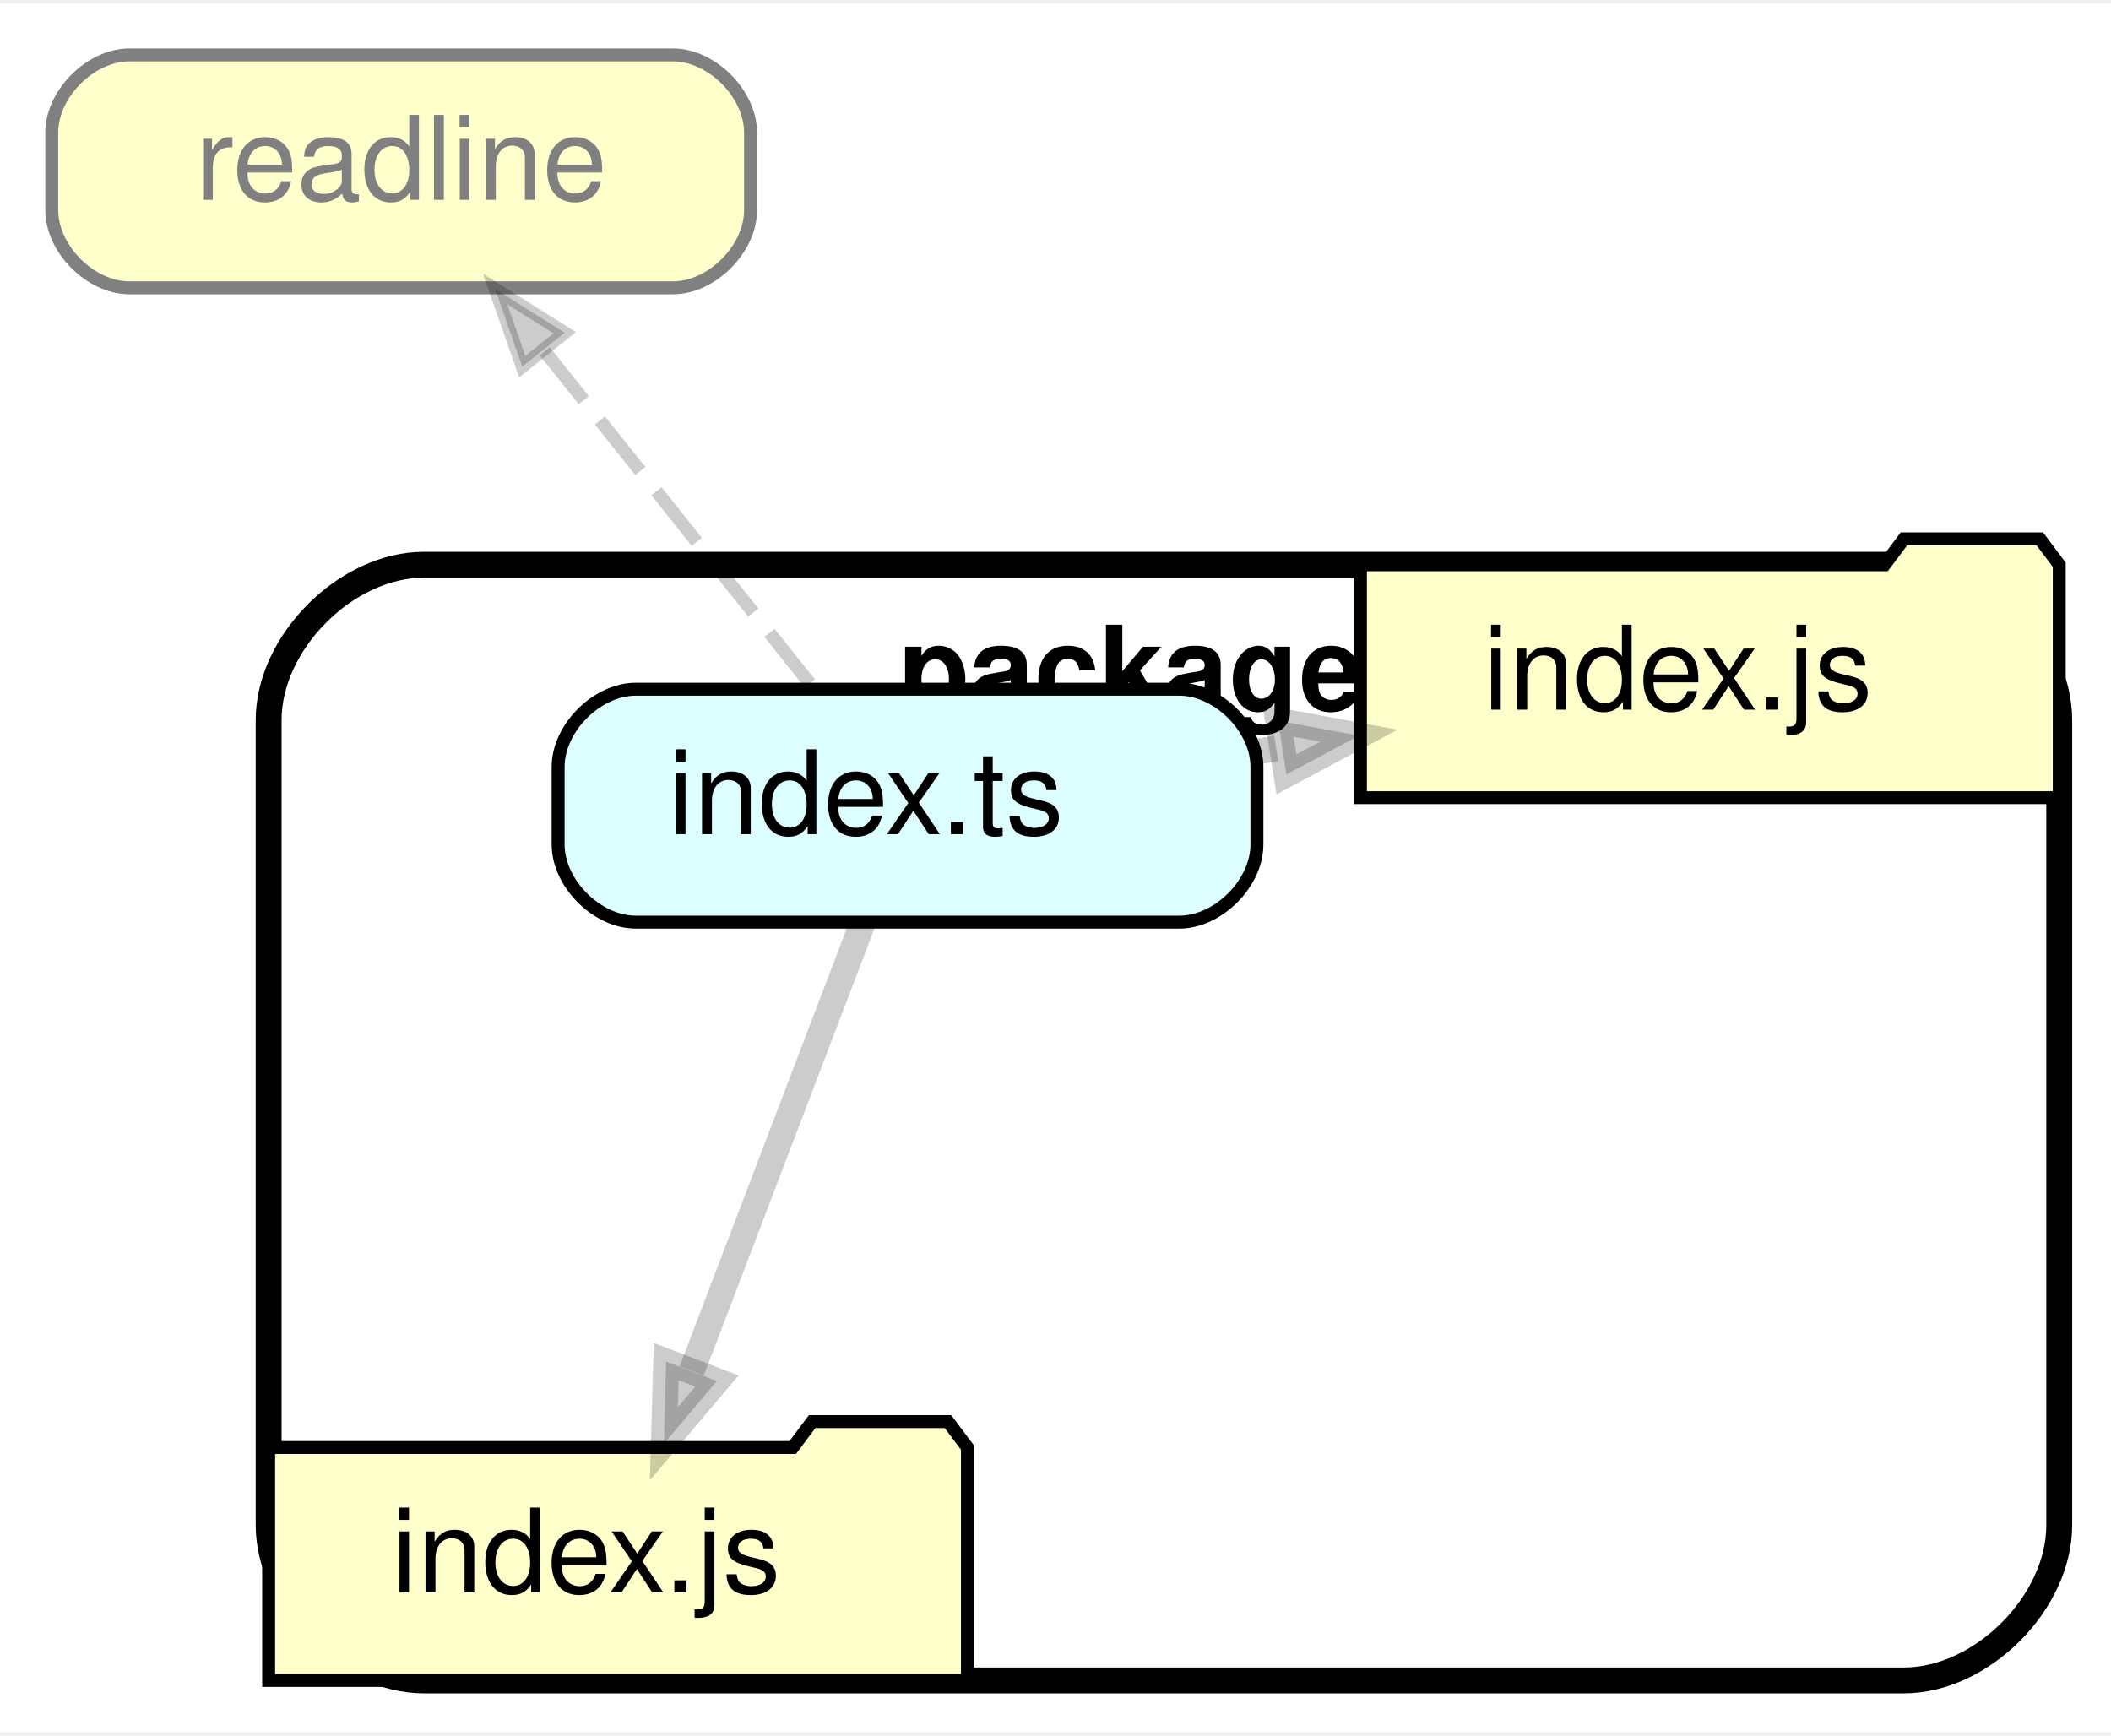
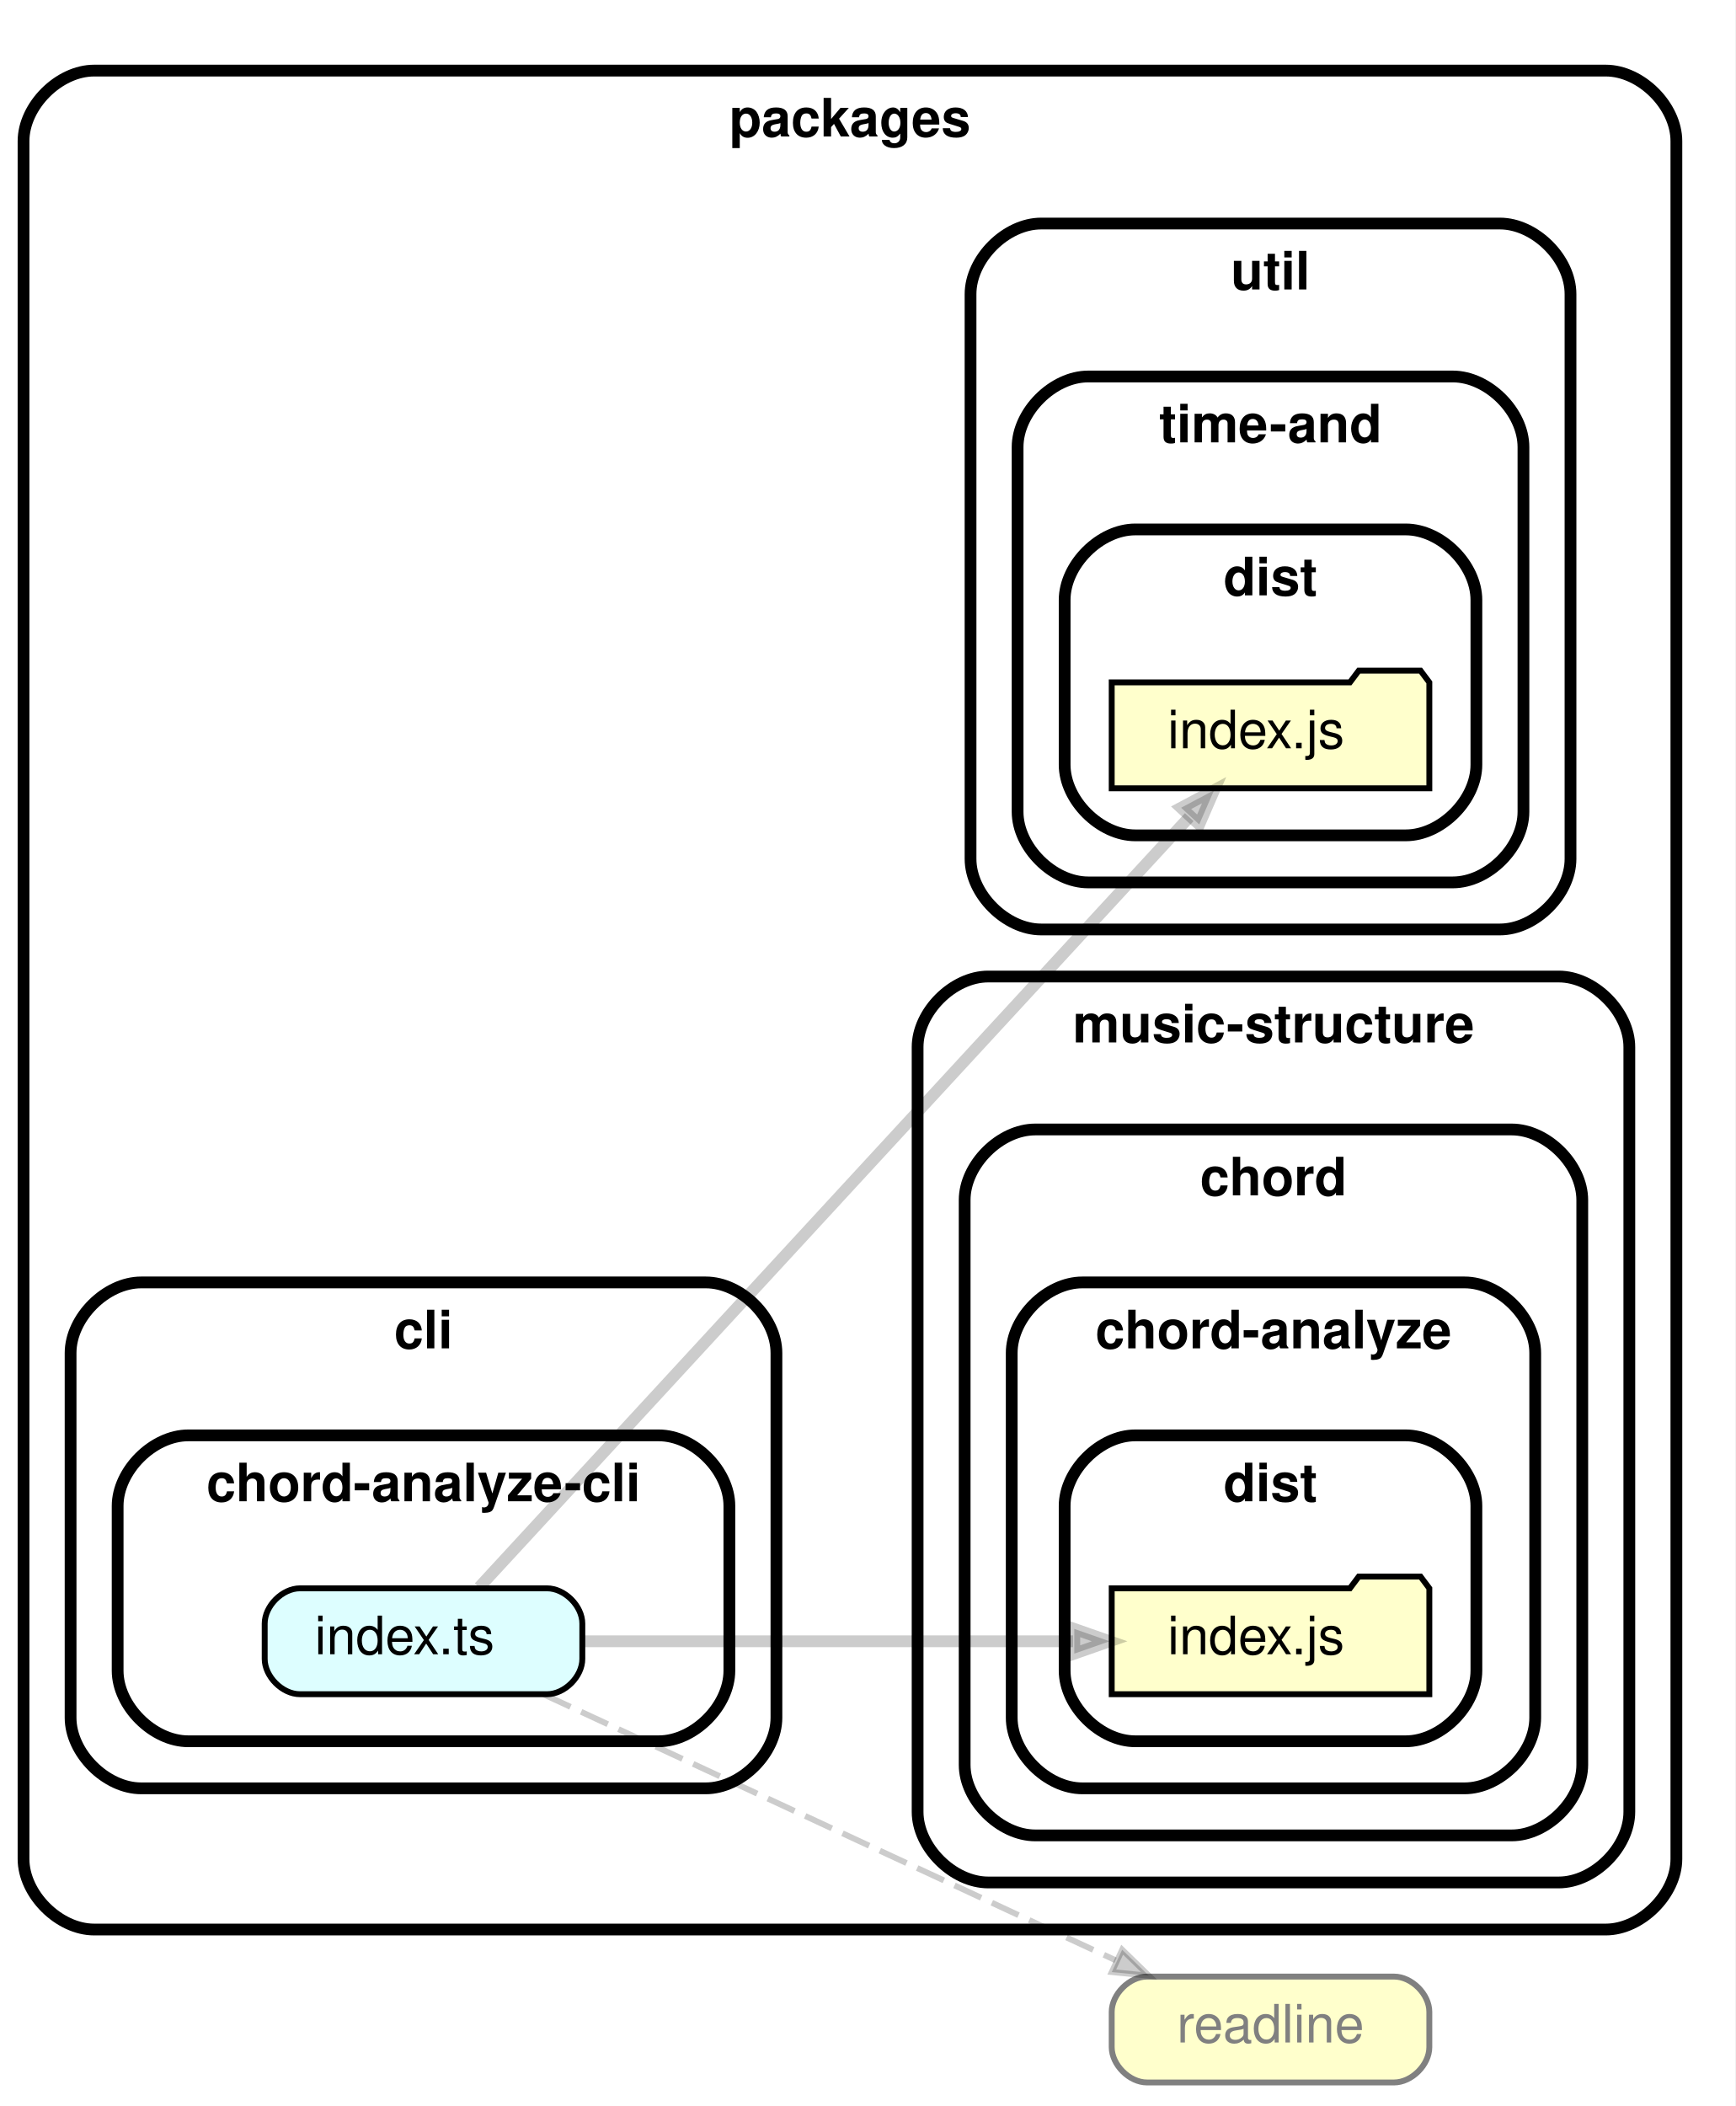
- <svg xmlns="http://www.w3.org/2000/svg" xmlns:xlink="http://www.w3.org/1999/xlink" width="163pt" height="134pt" viewBox="0.00 0.00 163.13 133.62">
-   <g id="graph0" class="graph" transform="scale(1 1) rotate(0) translate(4 129.62)">
-     <polygon fill="white" stroke="transparent" points="-4,4 -4,-129.62 159.13,-129.62 159.13,4 -4,4" />
+ <svg xmlns="http://www.w3.org/2000/svg" xmlns:xlink="http://www.w3.org/1999/xlink" width="295pt" height="358pt" viewBox="0.00 0.00 295.00 358.00">
+   <g id="graph0" class="graph" transform="scale(1 1) rotate(0) translate(4 354)">
+     <polygon fill="white" stroke="transparent" points="-4,4 -4,-354 291,-354 291,4 -4,4" />
    <g id="clust1" class="cluster">
-       <path fill="#ffffff" stroke="black" stroke-width="2" d="M28.76,0C28.76,0 143.13,0 143.13,0 149.13,0 155.13,-6 155.13,-12 155.13,-12 155.13,-74.22 155.13,-74.22 155.13,-80.22 149.13,-86.22 143.13,-86.22 143.13,-86.22 28.76,-86.22 28.76,-86.22 22.76,-86.22 16.76,-80.22 16.76,-74.22 16.76,-74.22 16.76,-12 16.76,-12 16.76,-6 22.76,0 28.76,0" />
-       <text text-anchor="middle" x="85.94" y="-75.02" font-family="Helvetica,sans-Serif" font-weight="bold" font-size="9.00">packages</text>
+       <path fill="#ffffff" stroke="black" stroke-width="2" d="M12,-26C12,-26 269,-26 269,-26 275,-26 281,-32 281,-38 281,-38 281,-330 281,-330 281,-336 275,-342 269,-342 269,-342 12,-342 12,-342 6,-342 0,-336 0,-330 0,-330 0,-38 0,-38 0,-32 6,-26 12,-26" />
+       <text text-anchor="middle" x="140.5" y="-330.8" font-family="Helvetica,sans-Serif" font-weight="bold" font-size="9.00">packages</text>
+     </g>
+     <g id="clust2" class="cluster">
+       <path fill="#ffffff" stroke="black" stroke-width="2" d="M20,-50C20,-50 116,-50 116,-50 122,-50 128,-56 128,-62 128,-62 128,-124 128,-124 128,-130 122,-136 116,-136 116,-136 20,-136 20,-136 14,-136 8,-130 8,-124 8,-124 8,-62 8,-62 8,-56 14,-50 20,-50" />
+       <text text-anchor="middle" x="68" y="-124.8" font-family="Helvetica,sans-Serif" font-weight="bold" font-size="9.00">cli</text>
+     </g>
+     <g id="clust3" class="cluster">
+       <path fill="#ffffff" stroke="black" stroke-width="2" d="M28,-58C28,-58 108,-58 108,-58 114,-58 120,-64 120,-70 120,-70 120,-98 120,-98 120,-104 114,-110 108,-110 108,-110 28,-110 28,-110 22,-110 16,-104 16,-98 16,-98 16,-70 16,-70 16,-64 22,-58 28,-58" />
+       <text text-anchor="middle" x="68" y="-98.8" font-family="Helvetica,sans-Serif" font-weight="bold" font-size="9.00">chord-analyze-cli</text>
+     </g>
+     <g id="clust4" class="cluster">
+       <path fill="#ffffff" stroke="black" stroke-width="2" d="M164,-34C164,-34 261,-34 261,-34 267,-34 273,-40 273,-46 273,-46 273,-176 273,-176 273,-182 267,-188 261,-188 261,-188 164,-188 164,-188 158,-188 152,-182 152,-176 152,-176 152,-46 152,-46 152,-40 158,-34 164,-34" />
+       <text text-anchor="middle" x="212.5" y="-176.8" font-family="Helvetica,sans-Serif" font-weight="bold" font-size="9.00">music-structure</text>
+     </g>
+     <g id="clust5" class="cluster">
+       <path fill="#ffffff" stroke="black" stroke-width="2" d="M172,-42C172,-42 253,-42 253,-42 259,-42 265,-48 265,-54 265,-54 265,-150 265,-150 265,-156 259,-162 253,-162 253,-162 172,-162 172,-162 166,-162 160,-156 160,-150 160,-150 160,-54 160,-54 160,-48 166,-42 172,-42" />
+       <text text-anchor="middle" x="212.5" y="-150.8" font-family="Helvetica,sans-Serif" font-weight="bold" font-size="9.00">chord</text>
+     </g>
+     <g id="clust6" class="cluster">
+       <path fill="#ffffff" stroke="black" stroke-width="2" d="M180,-50C180,-50 245,-50 245,-50 251,-50 257,-56 257,-62 257,-62 257,-124 257,-124 257,-130 251,-136 245,-136 245,-136 180,-136 180,-136 174,-136 168,-130 168,-124 168,-124 168,-62 168,-62 168,-56 174,-50 180,-50" />
+       <text text-anchor="middle" x="212.5" y="-124.8" font-family="Helvetica,sans-Serif" font-weight="bold" font-size="9.00">chord-analyze</text>
+     </g>
+     <g id="clust7" class="cluster">
+       <path fill="#ffffff" stroke="black" stroke-width="2" d="M189,-58C189,-58 235,-58 235,-58 241,-58 247,-64 247,-70 247,-70 247,-98 247,-98 247,-104 241,-110 235,-110 235,-110 189,-110 189,-110 183,-110 177,-104 177,-98 177,-98 177,-70 177,-70 177,-64 183,-58 189,-58" />
+       <text text-anchor="middle" x="212" y="-98.8" font-family="Helvetica,sans-Serif" font-weight="bold" font-size="9.00">dist</text>
+     </g>
+     <g id="clust8" class="cluster">
+       <path fill="#ffffff" stroke="black" stroke-width="2" d="M173,-196C173,-196 251,-196 251,-196 257,-196 263,-202 263,-208 263,-208 263,-304 263,-304 263,-310 257,-316 251,-316 251,-316 173,-316 173,-316 167,-316 161,-310 161,-304 161,-304 161,-208 161,-208 161,-202 167,-196 173,-196" />
+       <text text-anchor="middle" x="212" y="-304.8" font-family="Helvetica,sans-Serif" font-weight="bold" font-size="9.00">util</text>
+     </g>
+     <g id="clust9" class="cluster">
+       <path fill="#ffffff" stroke="black" stroke-width="2" d="M181,-204C181,-204 243,-204 243,-204 249,-204 255,-210 255,-216 255,-216 255,-278 255,-278 255,-284 249,-290 243,-290 243,-290 181,-290 181,-290 175,-290 169,-284 169,-278 169,-278 169,-216 169,-216 169,-210 175,-204 181,-204" />
+       <text text-anchor="middle" x="212" y="-278.8" font-family="Helvetica,sans-Serif" font-weight="bold" font-size="9.00">time-and</text>
+     </g>
+     <g id="clust10" class="cluster">
+       <path fill="#ffffff" stroke="black" stroke-width="2" d="M189,-212C189,-212 235,-212 235,-212 241,-212 247,-218 247,-224 247,-224 247,-252 247,-252 247,-258 241,-264 235,-264 235,-264 189,-264 189,-264 183,-264 177,-258 177,-252 177,-252 177,-224 177,-224 177,-218 183,-212 189,-212" />
+       <text text-anchor="middle" x="212" y="-252.8" font-family="Helvetica,sans-Serif" font-weight="bold" font-size="9.00">dist</text>
    </g>
    <g id="node1" class="node">
      <g id="a_node1">
        <a xlink:href="packages/cli/chord-analyze-cli/index.ts" xlink:title="index.ts">
-           <path fill="#ddfeff" stroke="black" d="M87.13,-76.6C87.13,-76.6 45.13,-76.6 45.13,-76.6 42.13,-76.6 39.13,-73.6 39.13,-70.6 39.13,-70.6 39.13,-64.6 39.13,-64.6 39.13,-61.6 42.13,-58.6 45.13,-58.6 45.13,-58.6 87.13,-58.6 87.13,-58.6 90.13,-58.6 93.13,-61.6 93.13,-64.6 93.13,-64.6 93.13,-70.6 93.13,-70.6 93.13,-73.6 90.13,-76.6 87.13,-76.6" />
-           <text text-anchor="start" x="47.63" y="-65.4" font-family="Helvetica,sans-Serif" font-size="9.00">index.ts</text>
+           <path fill="#ddfeff" stroke="black" d="M89,-84C89,-84 47,-84 47,-84 44,-84 41,-81 41,-78 41,-78 41,-72 41,-72 41,-69 44,-66 47,-66 47,-66 89,-66 89,-66 92,-66 95,-69 95,-72 95,-72 95,-78 95,-78 95,-81 92,-84 89,-84" />
+           <text text-anchor="start" x="49.5" y="-72.8" font-family="Helvetica,sans-Serif" font-size="9.00">index.ts</text>
        </a>
      </g>
    </g>
    <g id="node2" class="node">
      <g id="a_node2">
        <a xlink:href="packages/music-structure/chord/chord-analyze/dist/index.js" xlink:title="index.js">
-           <polygon fill="#ffffcc" stroke="black" points="155.13,-86.22 153.63,-88.22 143.13,-88.22 141.63,-86.22 101.13,-86.22 101.13,-68.22 155.13,-68.22 155.13,-86.22" />
-           <text text-anchor="start" x="110.63" y="-75.02" font-family="Helvetica,sans-Serif" font-size="9.00">index.js</text>
+           <polygon fill="#ffffcc" stroke="black" points="239,-84 237.5,-86 227,-86 225.5,-84 185,-84 185,-66 239,-66 239,-84" />
+           <text text-anchor="start" x="194.5" y="-72.8" font-family="Helvetica,sans-Serif" font-size="9.00">index.js</text>
        </a>
      </g>
    </g>
    <g id="edge1" class="edge">
-       <path fill="none" stroke="#000000" stroke-width="2" stroke-opacity="0.2" d="M93.14,-71.79C93.63,-71.87 94.12,-71.94 94.62,-72.02" />
-       <polygon fill="#000000" fill-opacity="0.2" stroke="#000000" stroke-width="2" stroke-opacity="0.2" points="94.76,-74.17 101.01,-73.01 95.41,-70.02 94.76,-74.17" />
+       <path fill="none" stroke="#000000" stroke-width="2" stroke-opacity="0.2" d="M95.04,-75C118.52,-75 153.12,-75 178.42,-75" />
+       <polygon fill="#000000" fill-opacity="0.2" stroke="#000000" stroke-width="2" stroke-opacity="0.2" points="178.64,-77.1 184.64,-75 178.64,-72.9 178.64,-77.1" />
    </g>
    <g id="node3" class="node">
      <g id="a_node3">
        <a xlink:href="packages/util/time-and/dist/index.js" xlink:title="index.js">
-           <polygon fill="#ffffcc" stroke="black" points="70.76,-18 69.26,-20 58.76,-20 57.26,-18 16.76,-18 16.76,0 70.76,0 70.76,-18" />
-           <text text-anchor="start" x="26.26" y="-6.8" font-family="Helvetica,sans-Serif" font-size="9.00">index.js</text>
+           <polygon fill="#ffffcc" stroke="black" points="239,-238 237.5,-240 227,-240 225.5,-238 185,-238 185,-220 239,-220 239,-238" />
+           <text text-anchor="start" x="194.5" y="-226.8" font-family="Helvetica,sans-Serif" font-size="9.00">index.js</text>
        </a>
      </g>
    </g>
    <g id="edge2" class="edge">
-       <path fill="none" stroke="#000000" stroke-width="2" stroke-opacity="0.2" d="M62.63,-58.44C59.11,-49.21 53.61,-34.8 49.45,-23.91" />
-       <polygon fill="#000000" fill-opacity="0.2" stroke="#000000" stroke-width="2" stroke-opacity="0.2" points="51.4,-23.14 47.3,-18.29 47.48,-24.64 51.4,-23.14" />
+       <path fill="none" stroke="#000000" stroke-width="2" stroke-opacity="0.2" d="M77.46,-84.17C101.37,-110.11 169.61,-184.11 198.18,-215.09" />
+       <polygon fill="#000000" fill-opacity="0.2" stroke="#000000" stroke-width="2" stroke-opacity="0.2" points="196.8,-216.69 202.41,-219.68 199.88,-213.85 196.8,-216.69" />
    </g>
    <g id="node4" class="node">
      <g id="a_node4">
        <a xlink:href="https://nodejs.org/api/readline.html" xlink:title="readline">
-           <path fill="#ffffcc" stroke="grey" d="M48,-125.62C48,-125.62 6,-125.62 6,-125.62 3,-125.62 0,-122.62 0,-119.62 0,-119.62 0,-113.62 0,-113.62 0,-110.62 3,-107.62 6,-107.62 6,-107.62 48,-107.62 48,-107.62 51,-107.62 54,-110.62 54,-113.62 54,-113.62 54,-119.62 54,-119.62 54,-122.62 51,-125.62 48,-125.62" />
-           <text text-anchor="middle" x="27" y="-114.42" font-family="Helvetica,sans-Serif" font-size="9.00" fill="grey">readline</text>
+           <path fill="#ffffcc" stroke="grey" d="M233,-18C233,-18 191,-18 191,-18 188,-18 185,-15 185,-12 185,-12 185,-6 185,-6 185,-3 188,0 191,0 191,0 233,0 233,0 236,0 239,-3 239,-6 239,-6 239,-12 239,-12 239,-15 236,-18 233,-18" />
+           <text text-anchor="middle" x="212" y="-6.8" font-family="Helvetica,sans-Serif" font-size="9.00" fill="grey">readline</text>
        </a>
      </g>
    </g>
    <g id="edge3" class="edge">
-       <path fill="none" stroke="#000000" stroke-dasharray="5,2" stroke-opacity="0.2" d="M58.58,-77.05C52.77,-84.33 44.65,-94.51 38.1,-102.71" />
-       <polygon fill="#000000" fill-opacity="0.2" stroke="#000000" stroke-opacity="0.2" points="36.36,-101.53 34.26,-107.53 39.64,-104.15 36.36,-101.53" />
+       <path fill="none" stroke="#000000" stroke-dasharray="5,2" stroke-opacity="0.2" d="M88.45,-65.96C113.69,-54.23 157.8,-33.73 185.65,-20.78" />
+       <polygon fill="#000000" fill-opacity="0.2" stroke="#000000" stroke-opacity="0.2" points="186.78,-22.57 191.33,-18.14 185.01,-18.77 186.78,-22.57" />
    </g>
  </g>
</svg>
